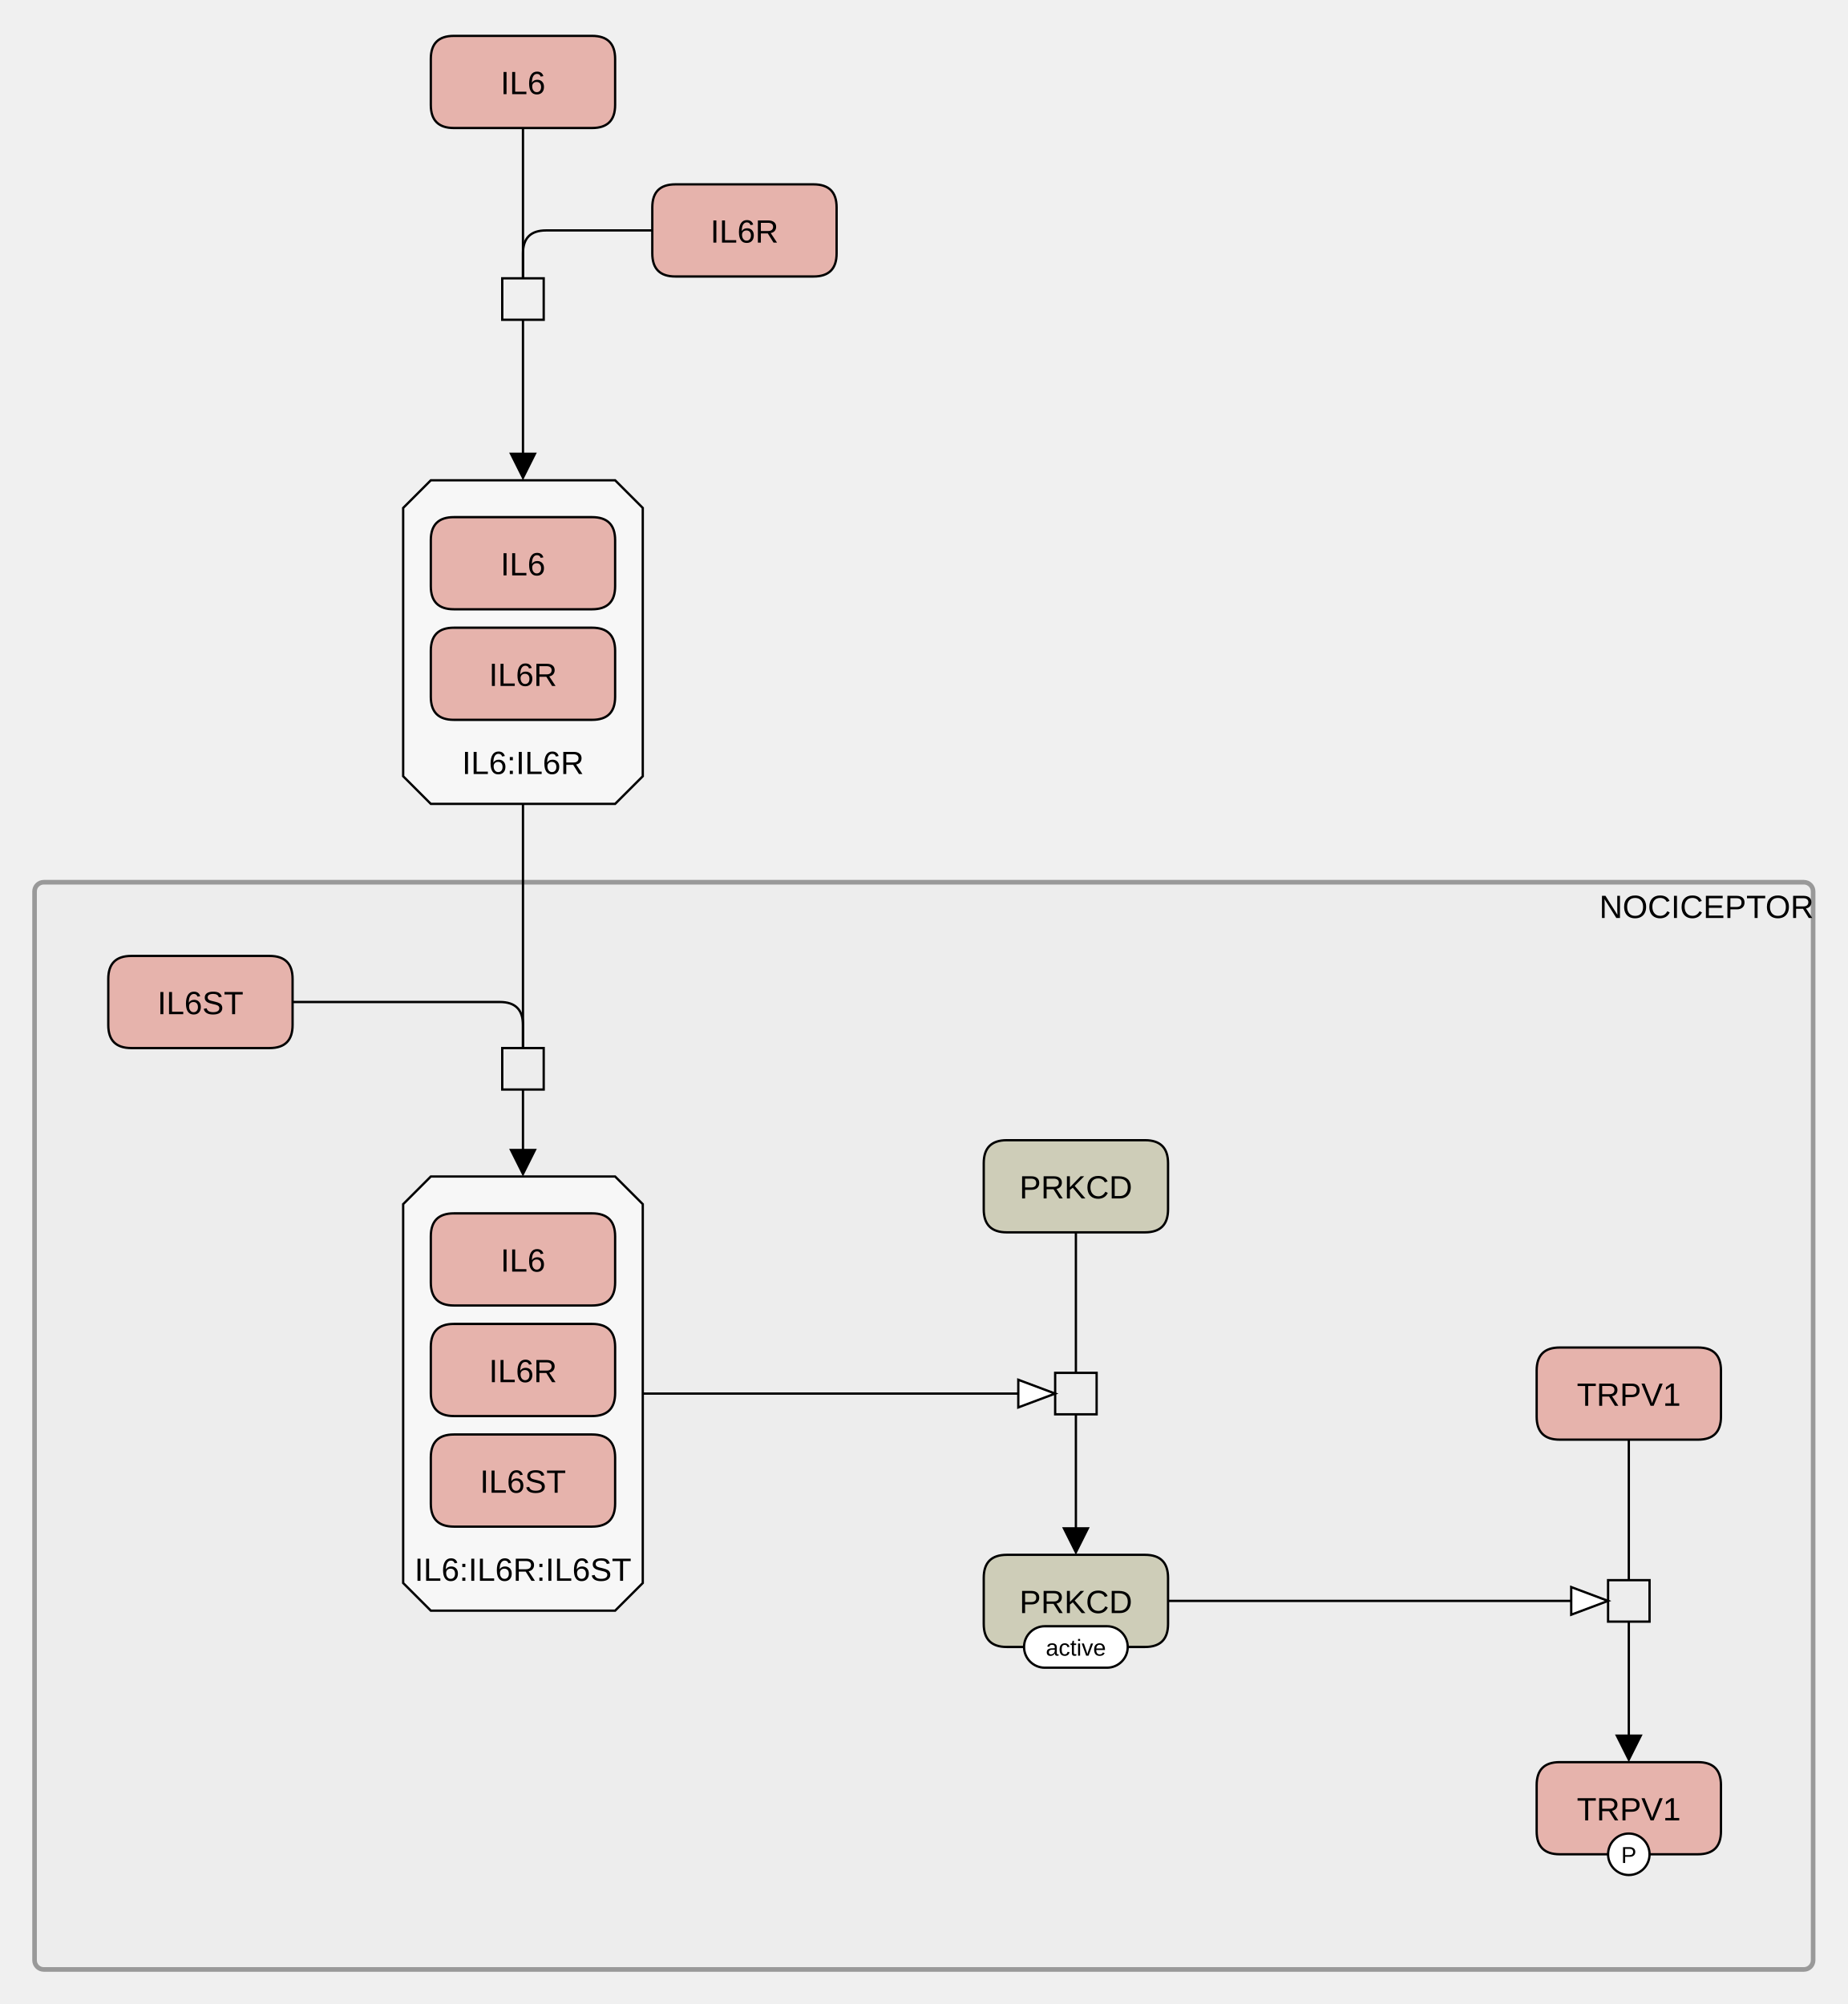
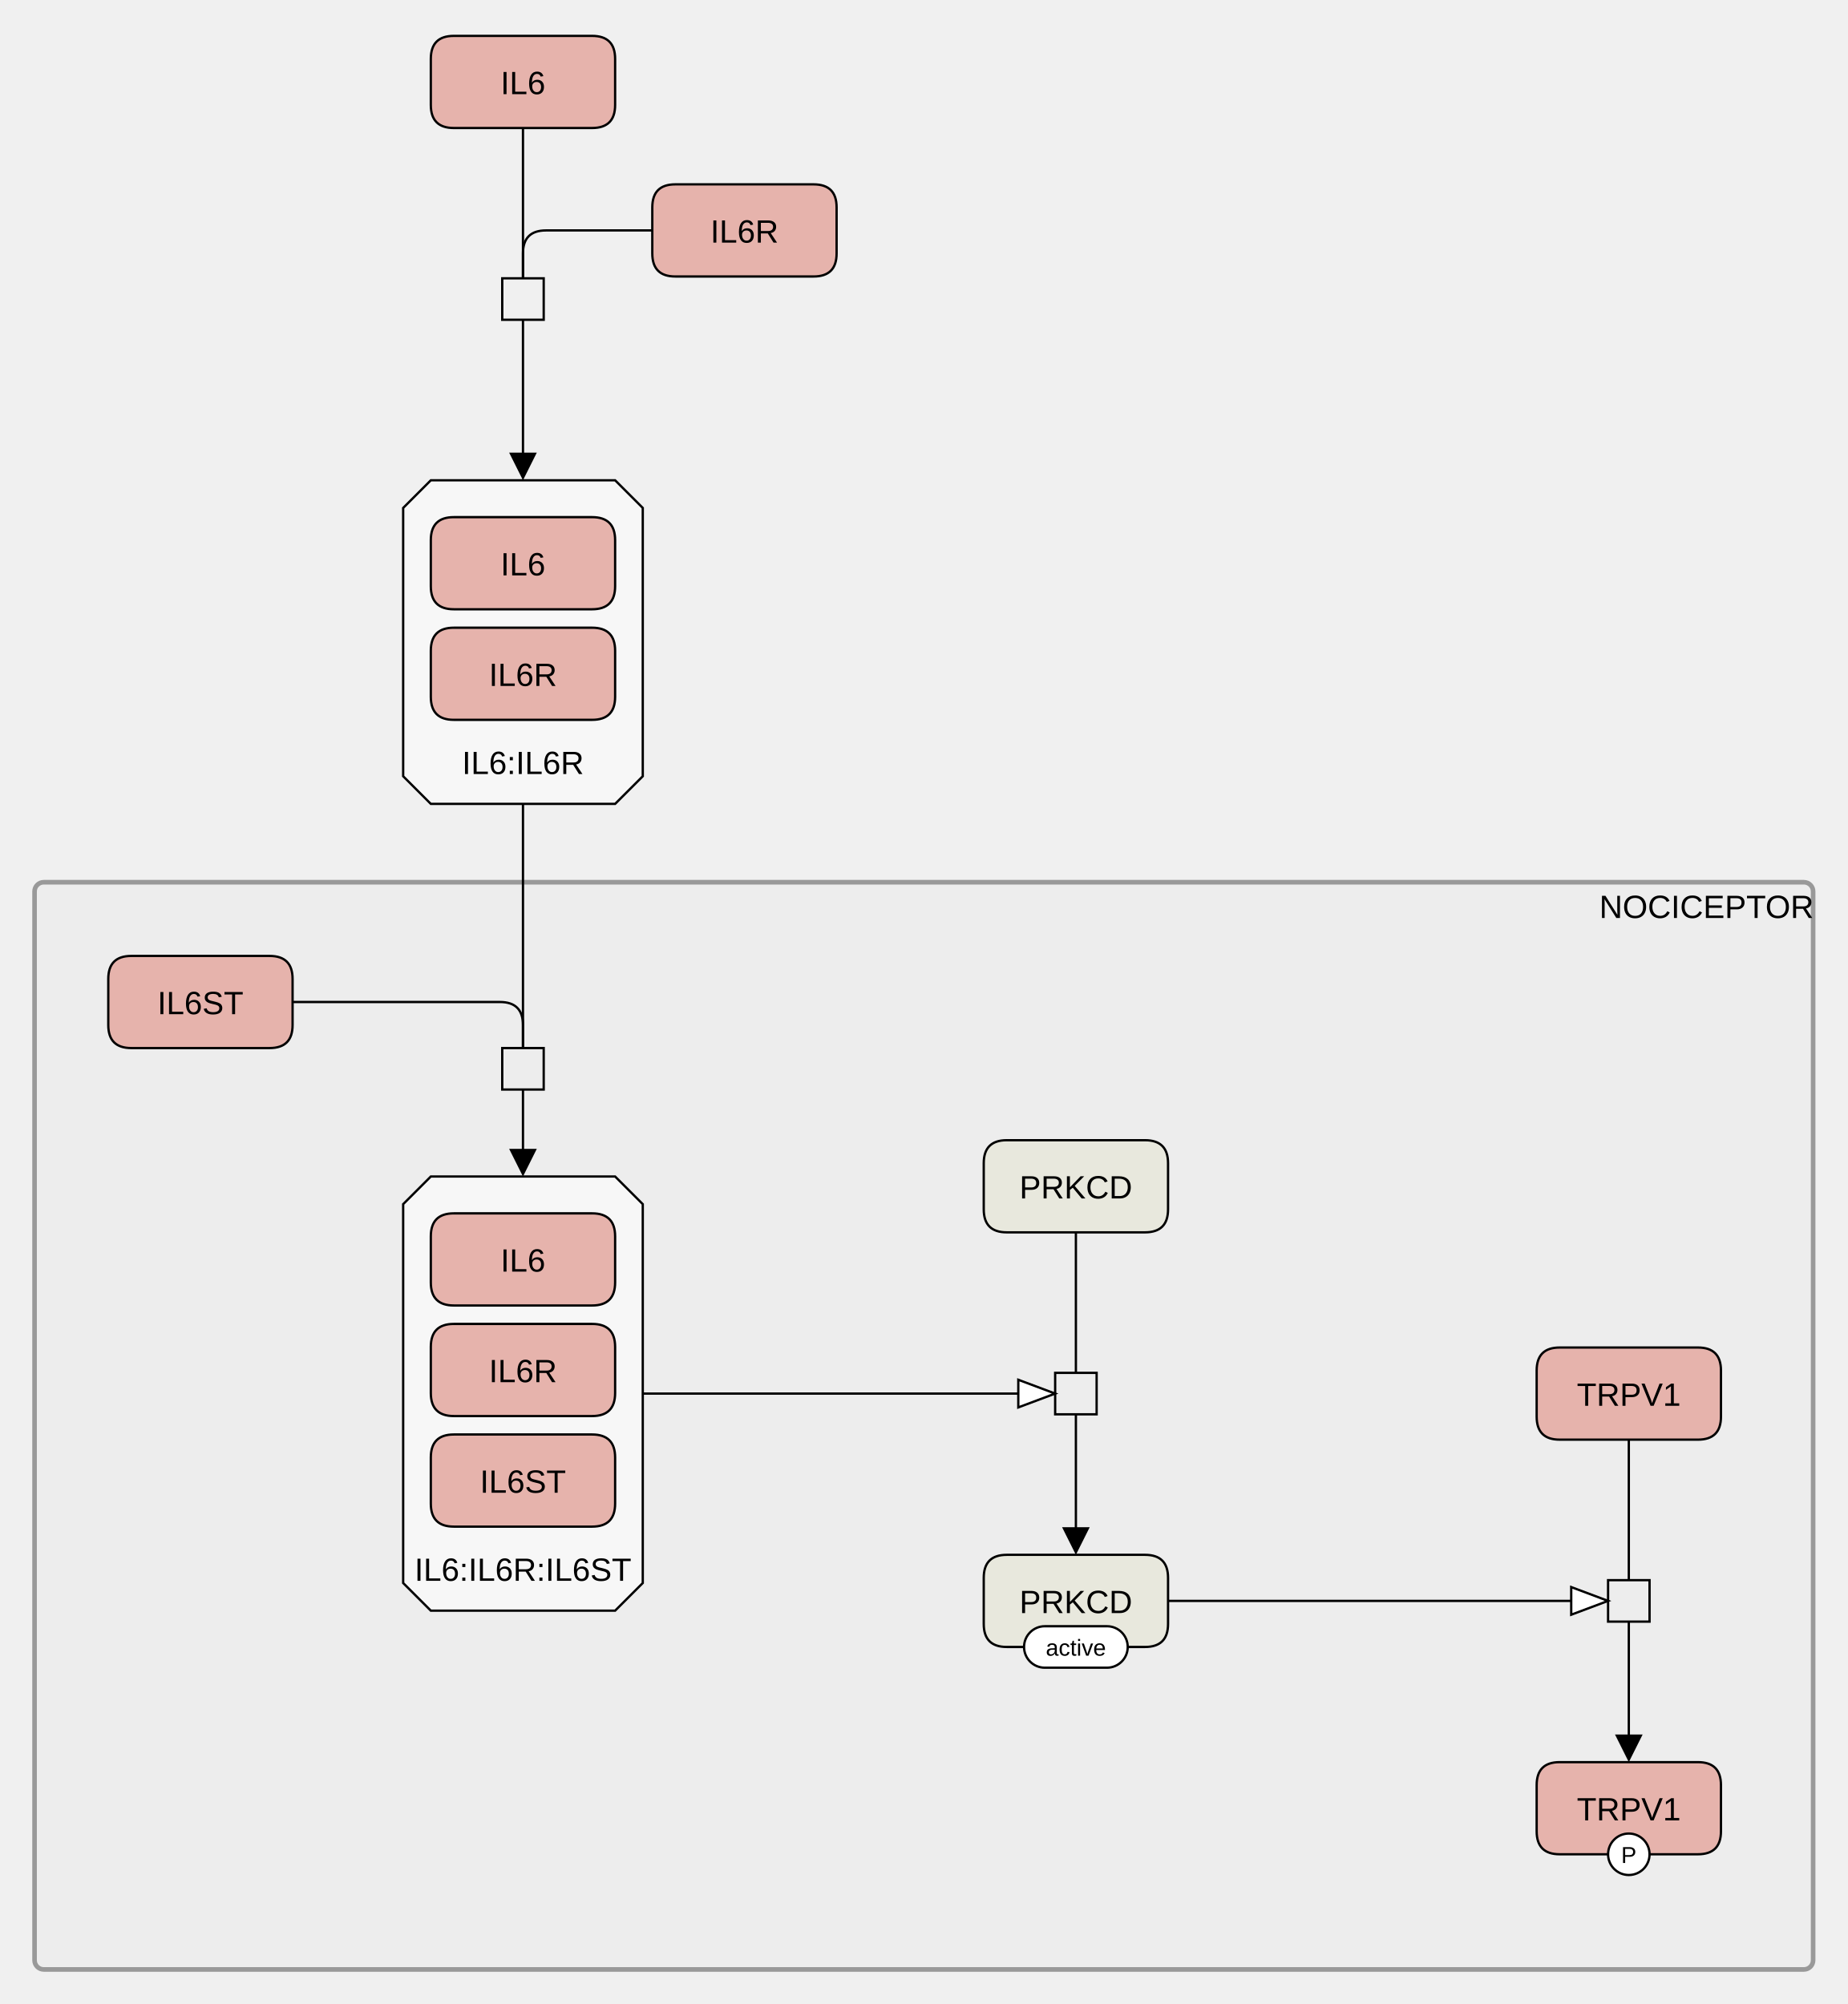
<svg xmlns="http://www.w3.org/2000/svg" width="802" height="870" viewBox="0 0 802 870" stroke-linecap="butt" stroke-miterlimit="10">
  <g transform="translate(-53,-45)">
    <path d="M240 70.574 Q240 60.574 250 60.574 L310 60.574 Q320 60.574 320 70.574 L320 90.574 Q320 100.574 310 100.574 L250 100.574 Q240 100.574 240 90.574 Z" fill="#E6B3AC" stroke="none" />
    <path d="M240 70.574 Q240 60.574 250 60.574 L310 60.574 Q320 60.574 320 70.574 L320 90.574 Q320 100.574 310 100.574 L250 100.574 Q240 100.574 240 90.574 Z" fill="none" stroke="#000000" />
    <text x="280" y="85.865" text-anchor="middle" font-family="'Dialog', Arial, Helvetica, sans-serif" font-size="14" fill="#000000" stroke="none" xml:space="preserve">IL6</text>
    <path d="M336.135 135.035 Q336.135 125.035 346.135 125.035 L406.135 125.035 Q416.135 125.035 416.135 135.035 L416.135 155.035 Q416.135 165.035 406.135 165.035 L346.135 165.035 Q336.135 165.035 336.135 155.035 Z" fill="#E6B3AC" stroke="none" />
    <path d="M336.135 135.035 Q336.135 125.035 346.135 125.035 L406.135 125.035 Q416.135 125.035 416.135 135.035 L416.135 155.035 Q416.135 165.035 406.135 165.035 L346.135 165.035 Q336.135 165.035 336.135 155.035 Z" fill="none" stroke="#000000" />
    <text x="376.135" y="150.327" text-anchor="middle" font-family="'Dialog', Arial, Helvetica, sans-serif" font-size="14" fill="#000000" stroke="none" xml:space="preserve">IL6R</text>
    <path d="M271 165.824 L289 165.824 L289 183.824 L271 183.824 Z" fill="none" stroke="#000000" />
    <path d="M240 253.506 L320 253.506 L332 265.506 L332 381.994 L320 393.994 L240 393.994 L228 381.994 L228 265.506 Z" fill="#F7F7F7" stroke="none" />
    <path d="M240 253.506 L320 253.506 L332 265.506 L332 381.994 L320 393.994 L240 393.994 L228 381.994 L228 265.506 Z" fill="none" stroke="#000000" />
    <text x="280" y="381.041" text-anchor="middle" font-family="'Dialog', Arial, Helvetica, sans-serif" font-size="14" fill="#000000" stroke="none" xml:space="preserve">IL6:IL6R</text>
    <path d="M240 279.506 Q240 269.506 250 269.506 L310 269.506 Q320 269.506 320 279.506 L320 299.506 Q320 309.506 310 309.506 L250 309.506 Q240 309.506 240 299.506 Z" fill="#E6B3AC" stroke="none" />
    <path d="M240 279.506 Q240 269.506 250 269.506 L310 269.506 Q320 269.506 320 279.506 L320 299.506 Q320 309.506 310 309.506 L250 309.506 Q240 309.506 240 299.506 Z" fill="none" stroke="#000000" />
    <text x="280" y="294.797" text-anchor="middle" font-family="'Dialog', Arial, Helvetica, sans-serif" font-size="14" fill="#000000" stroke="none" xml:space="preserve">IL6</text>
    <path d="M240 327.506 Q240 317.506 250 317.506 L310 317.506 Q320 317.506 320 327.506 L320 347.506 Q320 357.506 310 357.506 L250 357.506 Q240 357.506 240 347.506 Z" fill="#E6B3AC" stroke="none" />
    <path d="M240 327.506 Q240 317.506 250 317.506 L310 317.506 Q320 317.506 320 327.506 L320 347.506 Q320 357.506 310 357.506 L250 357.506 Q240 357.506 240 347.506 Z" fill="none" stroke="#000000" />
    <text x="280" y="342.797" text-anchor="middle" font-family="'Dialog', Arial, Helvetica, sans-serif" font-size="14" fill="#000000" stroke="none" xml:space="preserve">IL6R</text>
    <path d="M68 432 C68 429.791 69.791 428 72 428 L836 428 C838.209 428 840 429.791 840 432 L840 896 C840 898.209 838.209 900 836 900 L72 900 C69.791 900 68 898.209 68 896 Z" fill="#999999" fill-opacity="0.031" stroke="none" />
    <path d="M68 432 C68 429.791 69.791 428 72 428 L836 428 C838.209 428 840 429.791 840 432 L840 896 C840 898.209 838.209 900 836 900 L72 900 C69.791 900 68 898.209 68 896 Z" fill="none" stroke="#999999" stroke-width="2" />
    <text x="793.734" y="443.535" text-anchor="middle" font-family="'Dialog', Arial, Helvetica, sans-serif" font-size="14" fill="#000000" stroke="none" xml:space="preserve">NOCICEPTOR</text>
    <path d="M271 500 L289 500 L289 518 L271 518 Z" fill="none" stroke="#000000" />
    <path d="M100 470 Q100 460 110 460 L170 460 Q180 460 180 470 L180 490 Q180 500 170 500 L110 500 Q100 500 100 490 Z" fill="#E6B3AC" stroke="none" />
    <path d="M100 470 Q100 460 110 460 L170 460 Q180 460 180 470 L180 490 Q180 500 170 500 L110 500 Q100 500 100 490 Z" fill="none" stroke="#000000" />
    <text x="140" y="485.291" text-anchor="middle" font-family="'Dialog', Arial, Helvetica, sans-serif" font-size="14" fill="#000000" stroke="none" xml:space="preserve">IL6ST</text>
    <path d="M240 555.756 L320 555.756 L332 567.756 L332 732.244 L320 744.244 L240 744.244 L228 732.244 L228 567.756 Z" fill="#F7F7F7" stroke="none" />
    <path d="M240 555.756 L320 555.756 L332 567.756 L332 732.244 L320 744.244 L240 744.244 L228 732.244 L228 567.756 Z" fill="none" stroke="#000000" />
    <text x="280" y="731.291" text-anchor="middle" font-family="'Dialog', Arial, Helvetica, sans-serif" font-size="14" fill="#000000" stroke="none" xml:space="preserve">IL6:IL6R:IL6ST</text>
    <path d="M240 581.756 Q240 571.756 250 571.756 L310 571.756 Q320 571.756 320 581.756 L320 601.756 Q320 611.756 310 611.756 L250 611.756 Q240 611.756 240 601.756 Z" fill="#E6B3AC" stroke="none" />
    <path d="M240 581.756 Q240 571.756 250 571.756 L310 571.756 Q320 571.756 320 581.756 L320 601.756 Q320 611.756 310 611.756 L250 611.756 Q240 611.756 240 601.756 Z" fill="none" stroke="#000000" />
    <text x="280" y="597.047" text-anchor="middle" font-family="'Dialog', Arial, Helvetica, sans-serif" font-size="14" fill="#000000" stroke="none" xml:space="preserve">IL6</text>
    <path d="M240 629.756 Q240 619.756 250 619.756 L310 619.756 Q320 619.756 320 629.756 L320 649.756 Q320 659.756 310 659.756 L250 659.756 Q240 659.756 240 649.756 Z" fill="#E6B3AC" stroke="none" />
    <path d="M240 629.756 Q240 619.756 250 619.756 L310 619.756 Q320 619.756 320 629.756 L320 649.756 Q320 659.756 310 659.756 L250 659.756 Q240 659.756 240 649.756 Z" fill="none" stroke="#000000" />
    <text x="280" y="645.047" text-anchor="middle" font-family="'Dialog', Arial, Helvetica, sans-serif" font-size="14" fill="#000000" stroke="none" xml:space="preserve">IL6R</text>
    <path d="M240 677.756 Q240 667.756 250 667.756 L310 667.756 Q320 667.756 320 677.756 L320 697.756 Q320 707.756 310 707.756 L250 707.756 Q240 707.756 240 697.756 Z" fill="#E6B3AC" stroke="none" />
    <path d="M240 677.756 Q240 667.756 250 667.756 L310 667.756 Q320 667.756 320 677.756 L320 697.756 Q320 707.756 310 707.756 L250 707.756 Q240 707.756 240 697.756 Z" fill="none" stroke="#000000" />
    <text x="280" y="693.047" text-anchor="middle" font-family="'Dialog', Arial, Helvetica, sans-serif" font-size="14" fill="#000000" stroke="none" xml:space="preserve">IL6ST</text>
-     <path d="M480 550 Q480 540 490 540 L550 540 Q560 540 560 550 L560 570 Q560 580 550 580 L490 580 Q480 580 480 570 Z" fill="#CECDB8" stroke="none" />
+     <path d="M480 550 Q480 540 490 540 L550 540 Q560 540 560 550 L560 570 Q560 580 550 580 L490 580 Q480 580 480 570 Z" fill="#E8E8DD" stroke="none" />
    <path d="M480 550 Q480 540 490 540 L550 540 Q560 540 560 550 L560 570 Q560 580 550 580 L490 580 Q480 580 480 570 Z" fill="none" stroke="#000000" />
    <text x="520" y="565.291" text-anchor="middle" font-family="'Dialog', Arial, Helvetica, sans-serif" font-size="14" fill="#000000" stroke="none" xml:space="preserve">PRKCD</text>
    <path d="M511 641 L529 641 L529 659 L511 659 Z" fill="none" stroke="#000000" />
-     <path d="M480 730 Q480 720 490 720 L550 720 Q560 720 560 730 L560 750 Q560 760 550 760 L490 760 Q480 760 480 750 Z" fill="#CECDB8" stroke="none" />
+     <path d="M480 730 Q480 720 490 720 L550 720 Q560 720 560 730 L560 750 Q560 760 550 760 L490 760 Q480 760 480 750 Z" fill="#E8E8DD" stroke="none" />
    <path d="M480 730 Q480 720 490 720 L550 720 Q560 720 560 730 L560 750 Q560 760 550 760 L490 760 Q480 760 480 750 Z" fill="none" stroke="#000000" />
    <text x="520" y="745.291" text-anchor="middle" font-family="'Dialog', Arial, Helvetica, sans-serif" font-size="14" fill="#000000" stroke="none" xml:space="preserve">PRKCD</text>
    <path d="M497.5 760 C497.5 755.029 501.529 751 506.5 751 L533.5 751 C538.471 751 542.5 755.029 542.5 760 L542.5 760 C542.5 764.971 538.471 769 533.5 769 L506.5 769 C501.529 769 497.5 764.971 497.5 760 Z" fill="#FFFFFF" stroke="none" />
    <path d="M497.5 760 C497.5 755.029 501.529 751 506.5 751 L533.5 751 C538.471 751 542.5 755.029 542.5 760 L542.5 760 C542.5 764.971 538.471 769 533.5 769 L506.5 769 C501.529 769 497.5 764.971 497.5 760 Z" fill="none" stroke="#000000" />
    <text x="520" y="763.779" text-anchor="middle" font-family="'Dialog', Arial, Helvetica, sans-serif" font-size="10" fill="#000000" stroke="none" xml:space="preserve">active</text>
    <path d="M720 640 Q720 630 730 630 L790 630 Q800 630 800 640 L800 660 Q800 670 790 670 L730 670 Q720 670 720 660 Z" fill="#E6B3AC" stroke="none" />
    <path d="M720 640 Q720 630 730 630 L790 630 Q800 630 800 640 L800 660 Q800 670 790 670 L730 670 Q720 670 720 660 Z" fill="none" stroke="#000000" />
    <text x="760" y="655.291" text-anchor="middle" font-family="'Dialog', Arial, Helvetica, sans-serif" font-size="14" fill="#000000" stroke="none" xml:space="preserve">TRPV1</text>
    <path d="M751 731 L769 731 L769 749 L751 749 Z" fill="none" stroke="#000000" />
    <path d="M720 820 Q720 810 730 810 L790 810 Q800 810 800 820 L800 840 Q800 850 790 850 L730 850 Q720 850 720 840 Z" fill="#E6B3AC" stroke="none" />
    <path d="M720 820 Q720 810 730 810 L790 810 Q800 810 800 820 L800 840 Q800 850 790 850 L730 850 Q720 850 720 840 Z" fill="none" stroke="#000000" />
    <text x="760" y="835.291" text-anchor="middle" font-family="'Dialog', Arial, Helvetica, sans-serif" font-size="14" fill="#000000" stroke="none" xml:space="preserve">TRPV1</text>
    <path d="M751 850 C751 845.029 755.029 841 760 841 L760 841 C764.971 841 769 845.029 769 850 L769 850 C769 854.971 764.971 859 760 859 L760 859 C755.029 859 751 854.971 751 850 Z" fill="#FFFFFF" stroke="none" />
    <path d="M751 850 C751 845.029 755.029 841 760 841 L760 841 C764.971 841 769 845.029 769 850 L769 850 C769 854.971 764.971 859 760 859 L760 859 C755.029 859 751 854.971 751 850 Z" fill="none" stroke="#000000" />
    <text x="760" y="853.779" text-anchor="middle" font-family="'Dialog', Arial, Helvetica, sans-serif" font-size="10" fill="#000000" stroke="none" xml:space="preserve">P</text>
    <path d="M280 100.574 L280 165.824" fill="none" stroke="#000000" />
    <path d="M336.135 145.035 L290 145.035 Q280 145.035 280 155.035 L280 165.824" fill="none" stroke="#000000" />
    <path d="M280 183.824 L280 242.506" fill="none" stroke="#000000" />
    <path d="M280 253.506 L274 241.506 L286 241.506 Z" fill="#000000" stroke="none" />
    <path d="M280 393.994 L280 500" fill="none" stroke="#000000" />
    <path d="M180 480 L270 480 Q280 480 280 490 L280 500" fill="none" stroke="#000000" />
    <path d="M280 518 L280 544.756" fill="none" stroke="#000000" />
    <path d="M280 555.756 L274 543.756 L286 543.756 Z" fill="#000000" stroke="none" />
    <path d="M520 580 L520 641" fill="none" stroke="#000000" />
    <path d="M520 659 L520 709" fill="none" stroke="#000000" />
    <path d="M520 720 L514 708 L526 708 Z" fill="#000000" stroke="none" />
    <path d="M332 650 L496 650" fill="none" stroke="#000000" />
    <path d="M511 650 L495 656 L495 644 Z" fill="white" stroke="#000000" />
    <path d="M760 670 L760 731" fill="none" stroke="#000000" />
    <path d="M760 749 L760 799" fill="none" stroke="#000000" />
    <path d="M760 810 L754 798 L766 798 Z" fill="#000000" stroke="none" />
    <path d="M560 740 L736 740" fill="none" stroke="#000000" />
    <path d="M751 740 L735 746 L735 734 Z" fill="white" stroke="#000000" />
  </g>
</svg>
